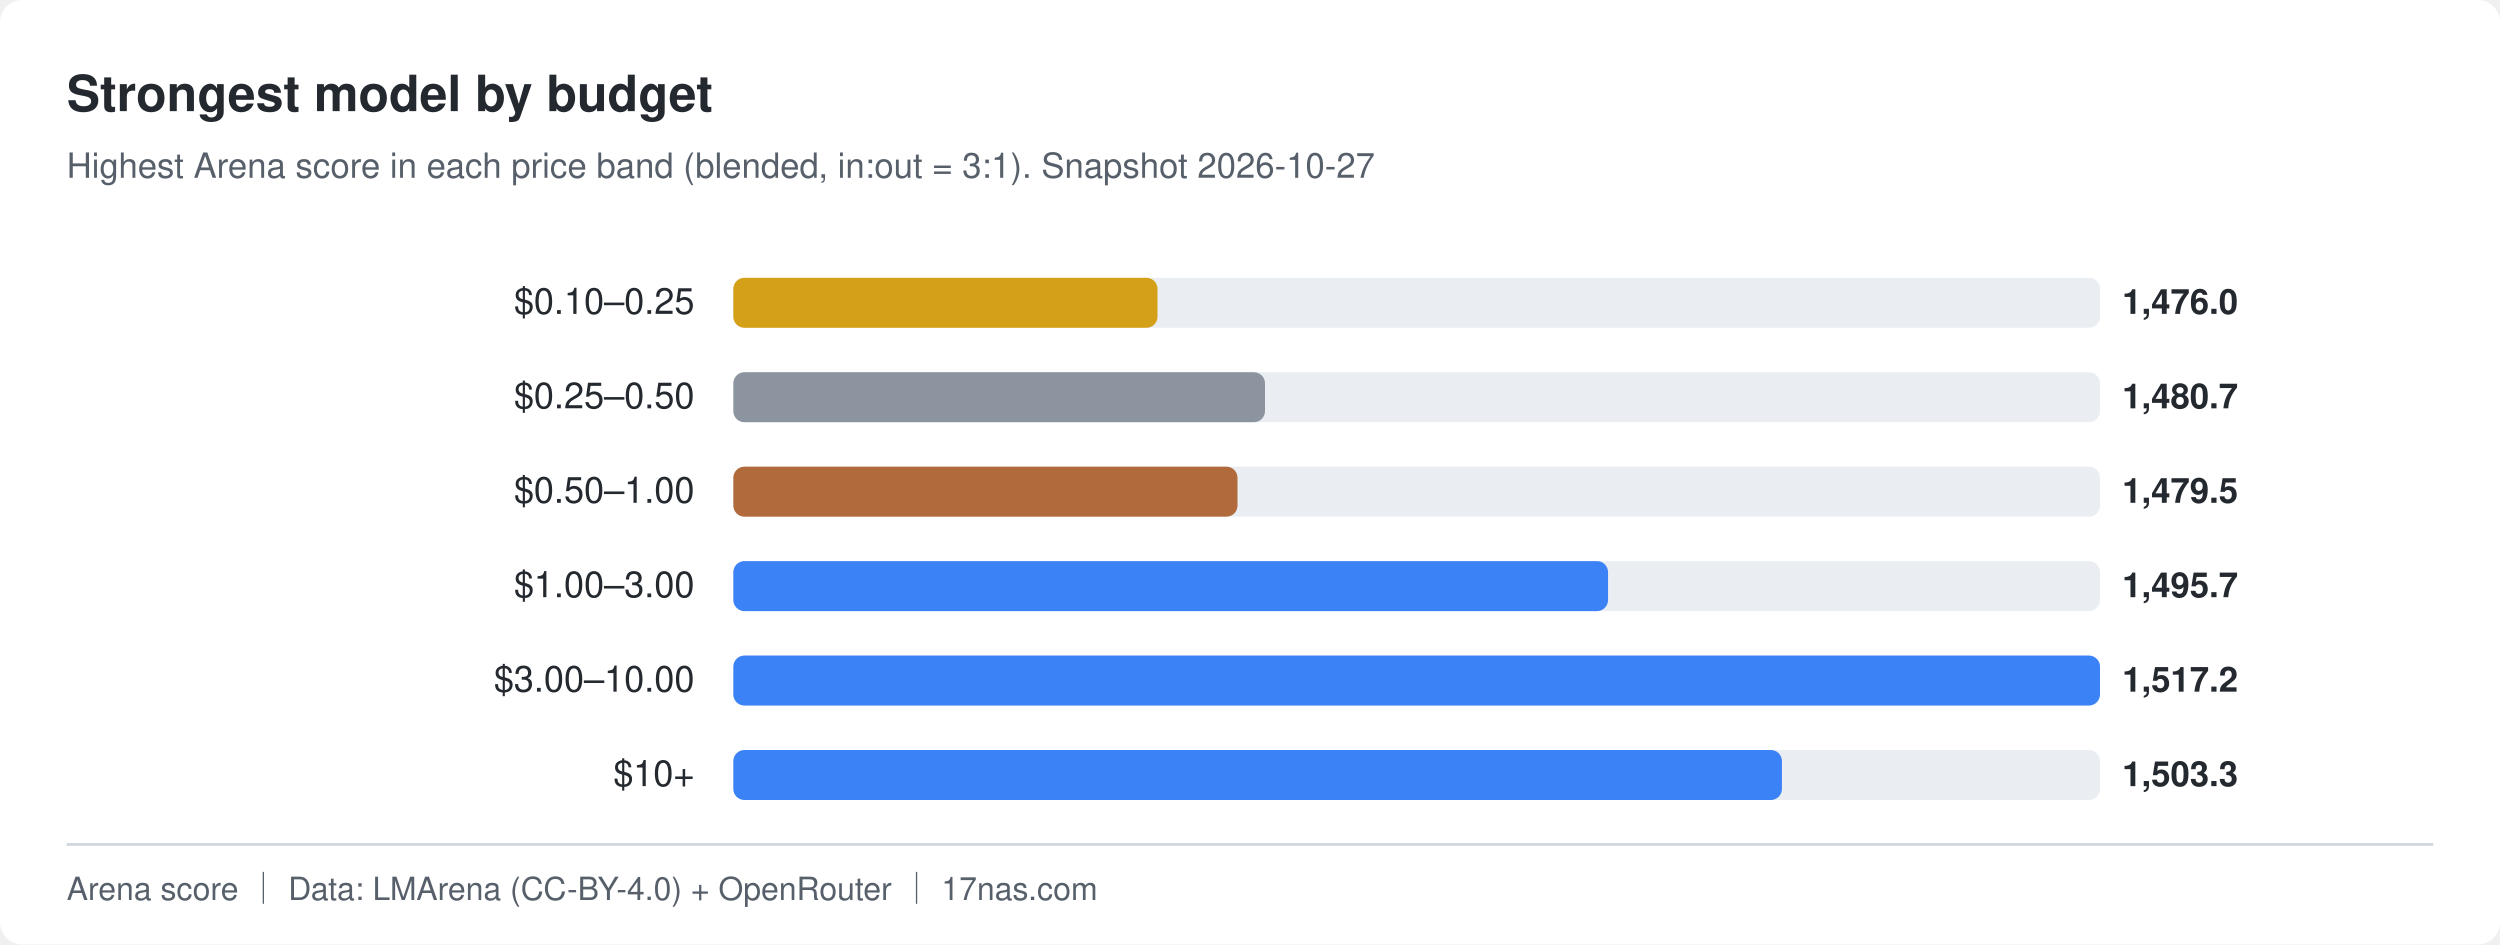
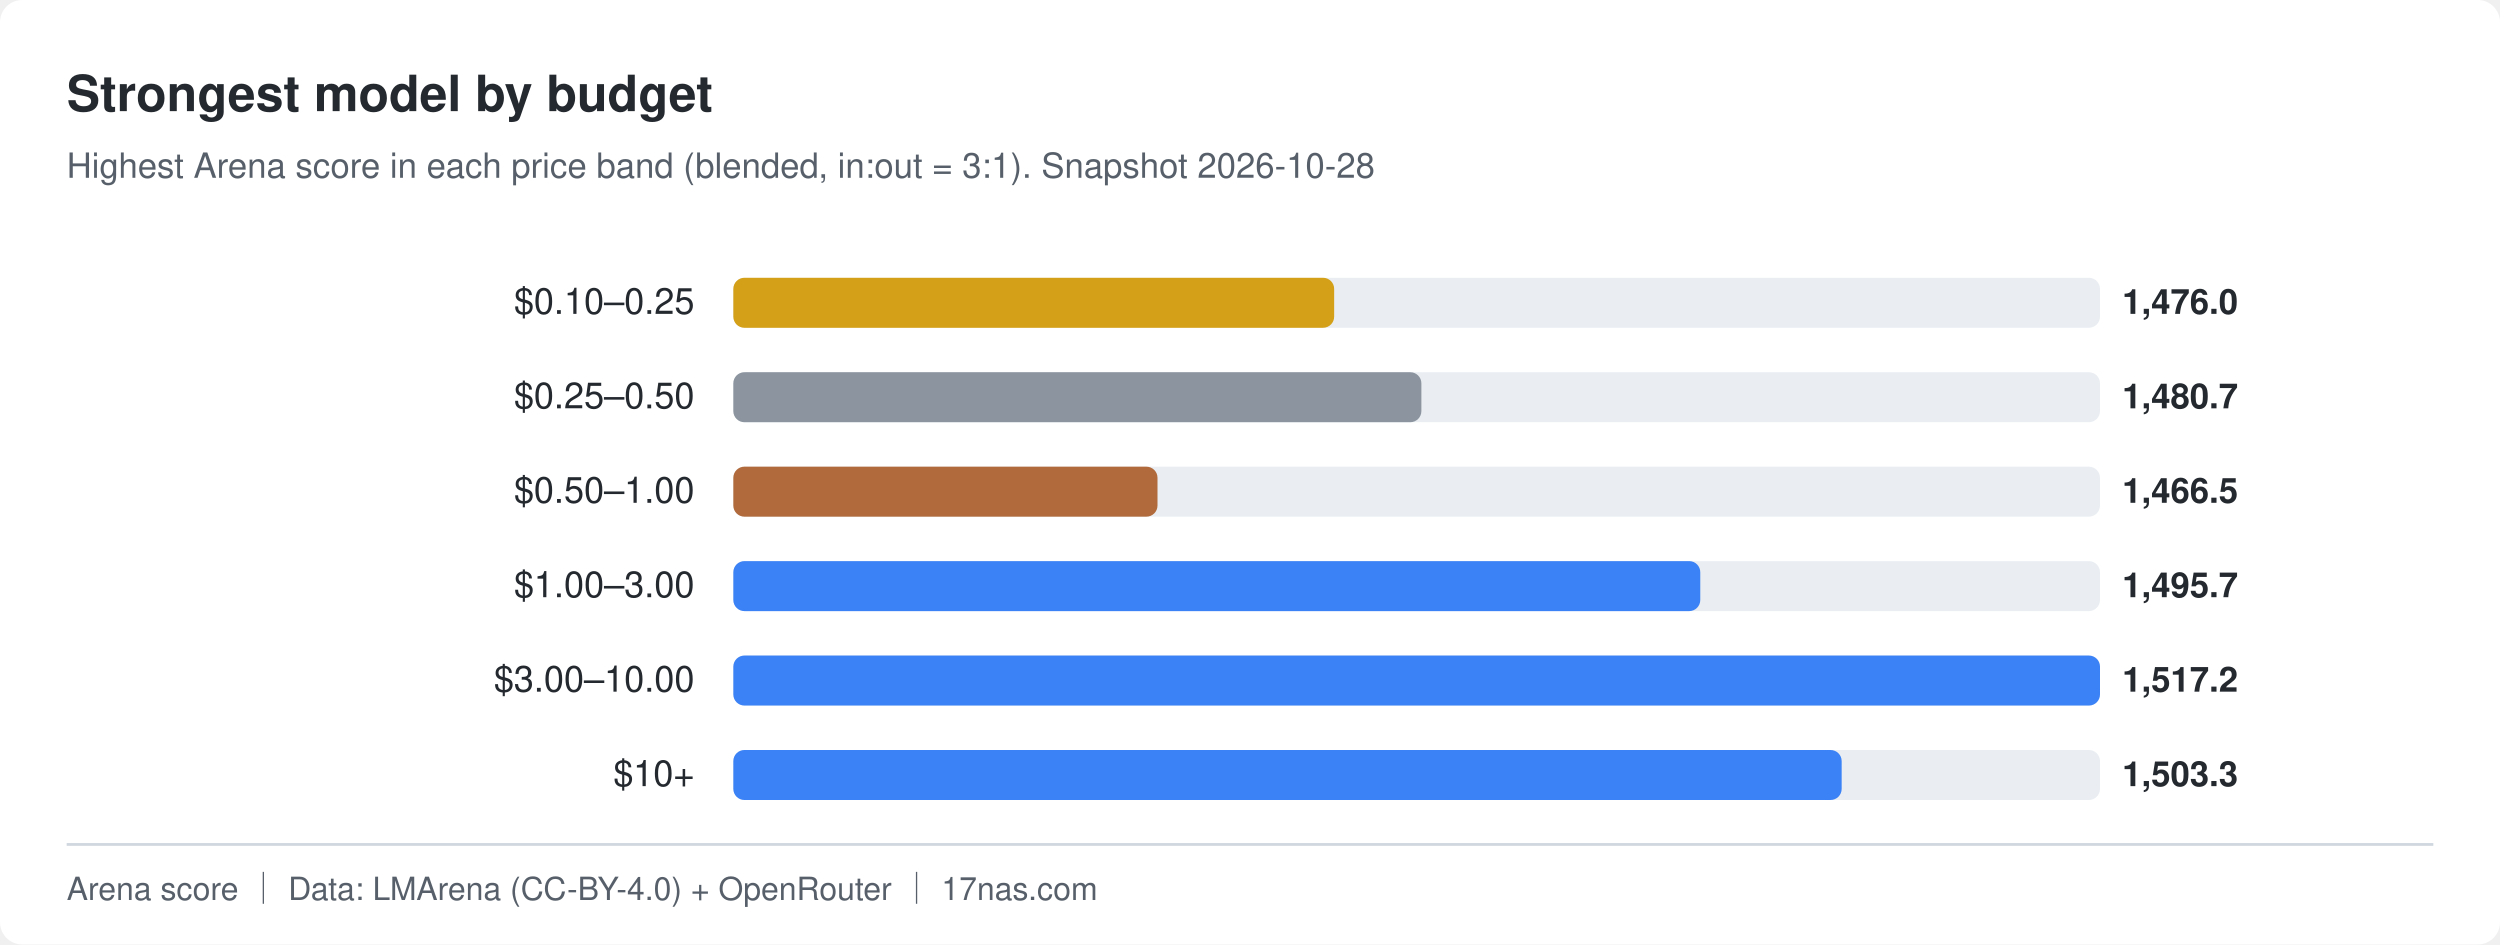
<svg xmlns="http://www.w3.org/2000/svg" width="900" height="340" viewBox="0 0 900 340" role="img" aria-label="Strongest model by budget">
  <style>
    .bg { fill: #ffffff; }
    .fg { fill: #24292f; }
    .muted { fill: #57606a; }
    .track { fill: #eaeef2; }
    .axis { stroke: #d0d7de; }
    @media (prefers-color-scheme: dark) {
      .bg { fill: #0d1117; }
      .fg { fill: #e6edf3; }
      .muted { fill: #8b949e; }
      .track { fill: #21262d; }
      .axis { stroke: #30363d; }
    }
  </style>
  <rect class="bg" x="0" y="0" width="900" height="340" rx="8" />
  <text class="fg" x="24" y="40" font-family="-apple-system,BlinkMacSystemFont,Segoe UI,Helvetica,Arial,sans-serif" font-size="18" font-weight="600">Strongest model by budget</text>
-   <text class="muted" x="24" y="64" font-family="-apple-system,BlinkMacSystemFont,Segoe UI,Helvetica,Arial,sans-serif" font-size="12.5">Highest Arena score in each price band (blended, in:out = 3:1). Snapshot 2026-10-27</text>
+   <text class="muted" x="24" y="64" font-family="-apple-system,BlinkMacSystemFont,Segoe UI,Helvetica,Arial,sans-serif" font-size="12.5">Highest Arena score in each price band (blended, in:out = 3:1). Snapshot 2026-10-28</text>
  <text class="fg" x="250" y="113" text-anchor="end" font-family="-apple-system,BlinkMacSystemFont,Segoe UI,Helvetica,Arial,sans-serif" font-size="13">$0.10–0.25</text>
  <rect class="track" x="264" y="100" width="492" height="18" rx="4" />
-   <rect x="264" y="100" width="152.7" height="18" rx="4" fill="#d4a017" />
+   <rect x="264" y="100" width="216.3" height="18" rx="4" fill="#d4a017" />
  <text class="fg" x="764" y="113" font-family="-apple-system,BlinkMacSystemFont,Segoe UI,Helvetica,Arial,sans-serif" font-size="12.5" font-weight="600">1,476.0</text>
  <text class="fg" x="250" y="147" text-anchor="end" font-family="-apple-system,BlinkMacSystemFont,Segoe UI,Helvetica,Arial,sans-serif" font-size="13">$0.25–0.50</text>
  <rect class="track" x="264" y="134" width="492" height="18" rx="4" />
-   <rect x="264" y="134" width="191.4" height="18" rx="4" fill="#8c959f" />
+   <rect x="264" y="134" width="247.7" height="18" rx="4" fill="#8c959f" />
  <text class="fg" x="764" y="147" font-family="-apple-system,BlinkMacSystemFont,Segoe UI,Helvetica,Arial,sans-serif" font-size="12.5" font-weight="600">1,480.7</text>
  <text class="fg" x="250" y="181" text-anchor="end" font-family="-apple-system,BlinkMacSystemFont,Segoe UI,Helvetica,Arial,sans-serif" font-size="13">$0.50–1.00</text>
  <rect class="track" x="264" y="168" width="492" height="18" rx="4" />
-   <rect x="264" y="168" width="181.5" height="18" rx="4" fill="#b06a3b" />
-   <text class="fg" x="764" y="181" font-family="-apple-system,BlinkMacSystemFont,Segoe UI,Helvetica,Arial,sans-serif" font-size="12.5" font-weight="600">1,479.5</text>
+   <rect x="264" y="168" width="152.7" height="18" rx="4" fill="#b06a3b" />
+   <text class="fg" x="764" y="181" font-family="-apple-system,BlinkMacSystemFont,Segoe UI,Helvetica,Arial,sans-serif" font-size="12.5" font-weight="600">1,466.5</text>
  <text class="fg" x="250" y="215" text-anchor="end" font-family="-apple-system,BlinkMacSystemFont,Segoe UI,Helvetica,Arial,sans-serif" font-size="13">$1.00–3.00</text>
  <rect class="track" x="264" y="202" width="492" height="18" rx="4" />
-   <rect x="264" y="202" width="314.9" height="18" rx="4" fill="#3b82f6" />
+   <rect x="264" y="202" width="348.1" height="18" rx="4" fill="#3b82f6" />
  <text class="fg" x="764" y="215" font-family="-apple-system,BlinkMacSystemFont,Segoe UI,Helvetica,Arial,sans-serif" font-size="12.5" font-weight="600">1,495.7</text>
  <text class="fg" x="250" y="249" text-anchor="end" font-family="-apple-system,BlinkMacSystemFont,Segoe UI,Helvetica,Arial,sans-serif" font-size="13">$3.00–10.00</text>
  <rect class="track" x="264" y="236" width="492" height="18" rx="4" />
  <rect x="264" y="236" width="492.0" height="18" rx="4" fill="#3b82f6" />
  <text class="fg" x="764" y="249" font-family="-apple-system,BlinkMacSystemFont,Segoe UI,Helvetica,Arial,sans-serif" font-size="12.5" font-weight="600">1,517.2</text>
  <text class="fg" x="250" y="283" text-anchor="end" font-family="-apple-system,BlinkMacSystemFont,Segoe UI,Helvetica,Arial,sans-serif" font-size="13">$10+</text>
  <rect class="track" x="264" y="270" width="492" height="18" rx="4" />
-   <rect x="264" y="270" width="377.5" height="18" rx="4" fill="#3b82f6" />
+   <rect x="264" y="270" width="399.0" height="18" rx="4" fill="#3b82f6" />
  <text class="fg" x="764" y="283" font-family="-apple-system,BlinkMacSystemFont,Segoe UI,Helvetica,Arial,sans-serif" font-size="12.5" font-weight="600">1,503.3</text>
  <line class="axis" x1="24" y1="304" x2="876" y2="304" stroke-width="1" />
  <text class="muted" x="24" y="324" font-family="-apple-system,BlinkMacSystemFont,Segoe UI,Helvetica,Arial,sans-serif" font-size="11.5">Arena score ｜ Data: LMArena (CC-BY-4.0) + OpenRouter ｜ 17nas.com</text>
</svg>
